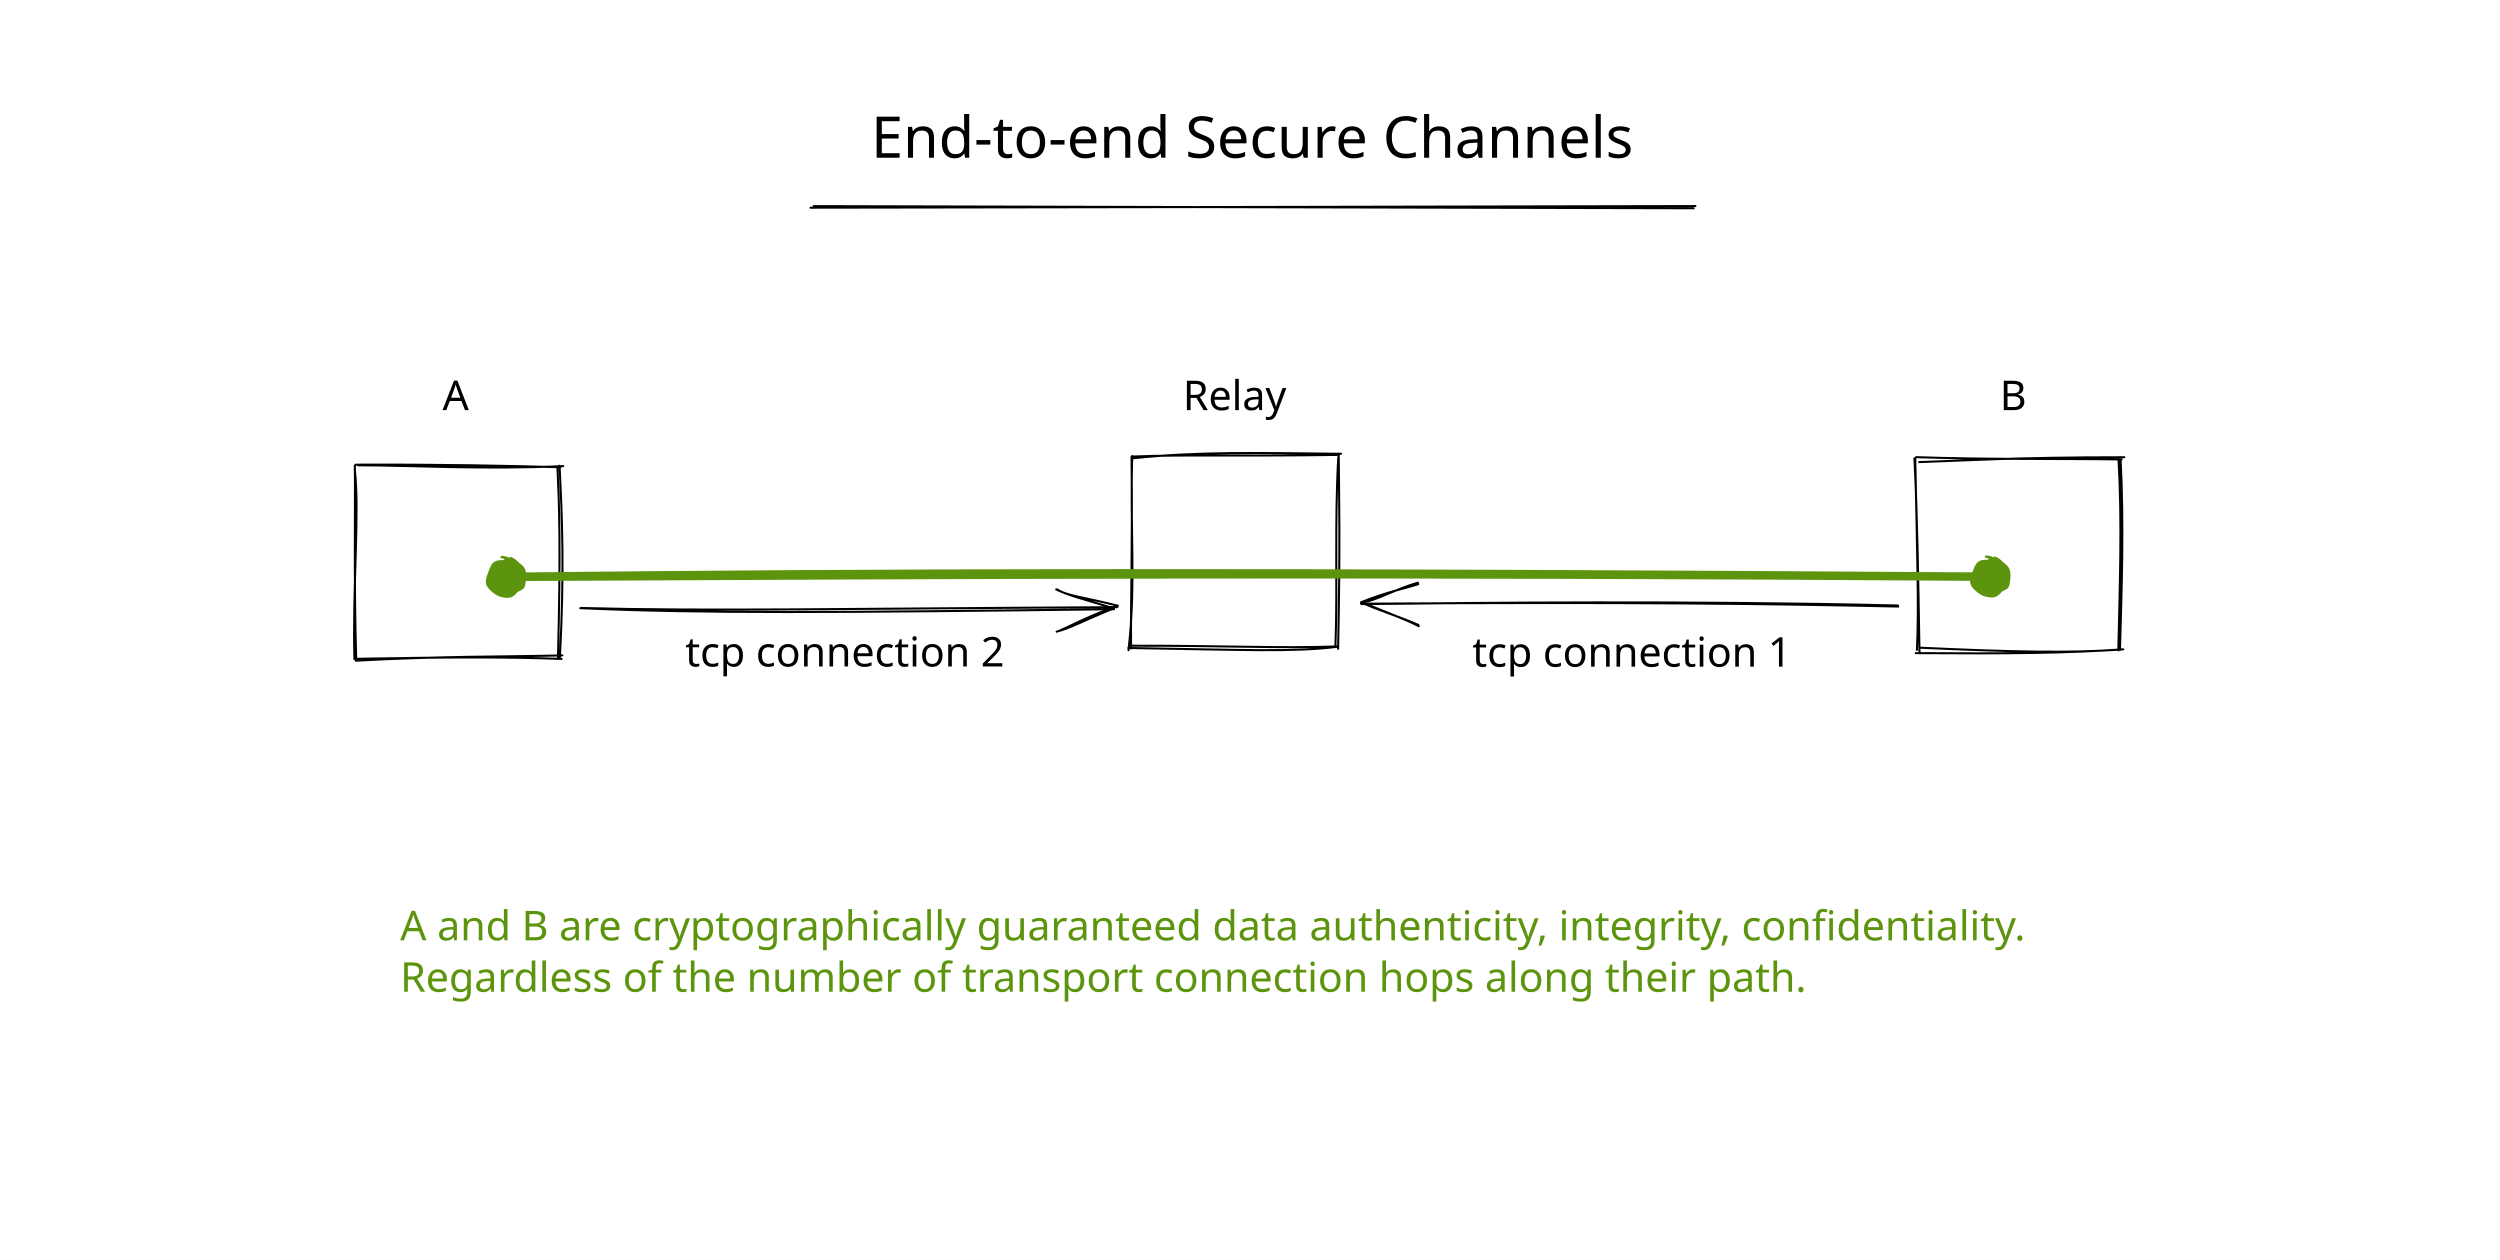
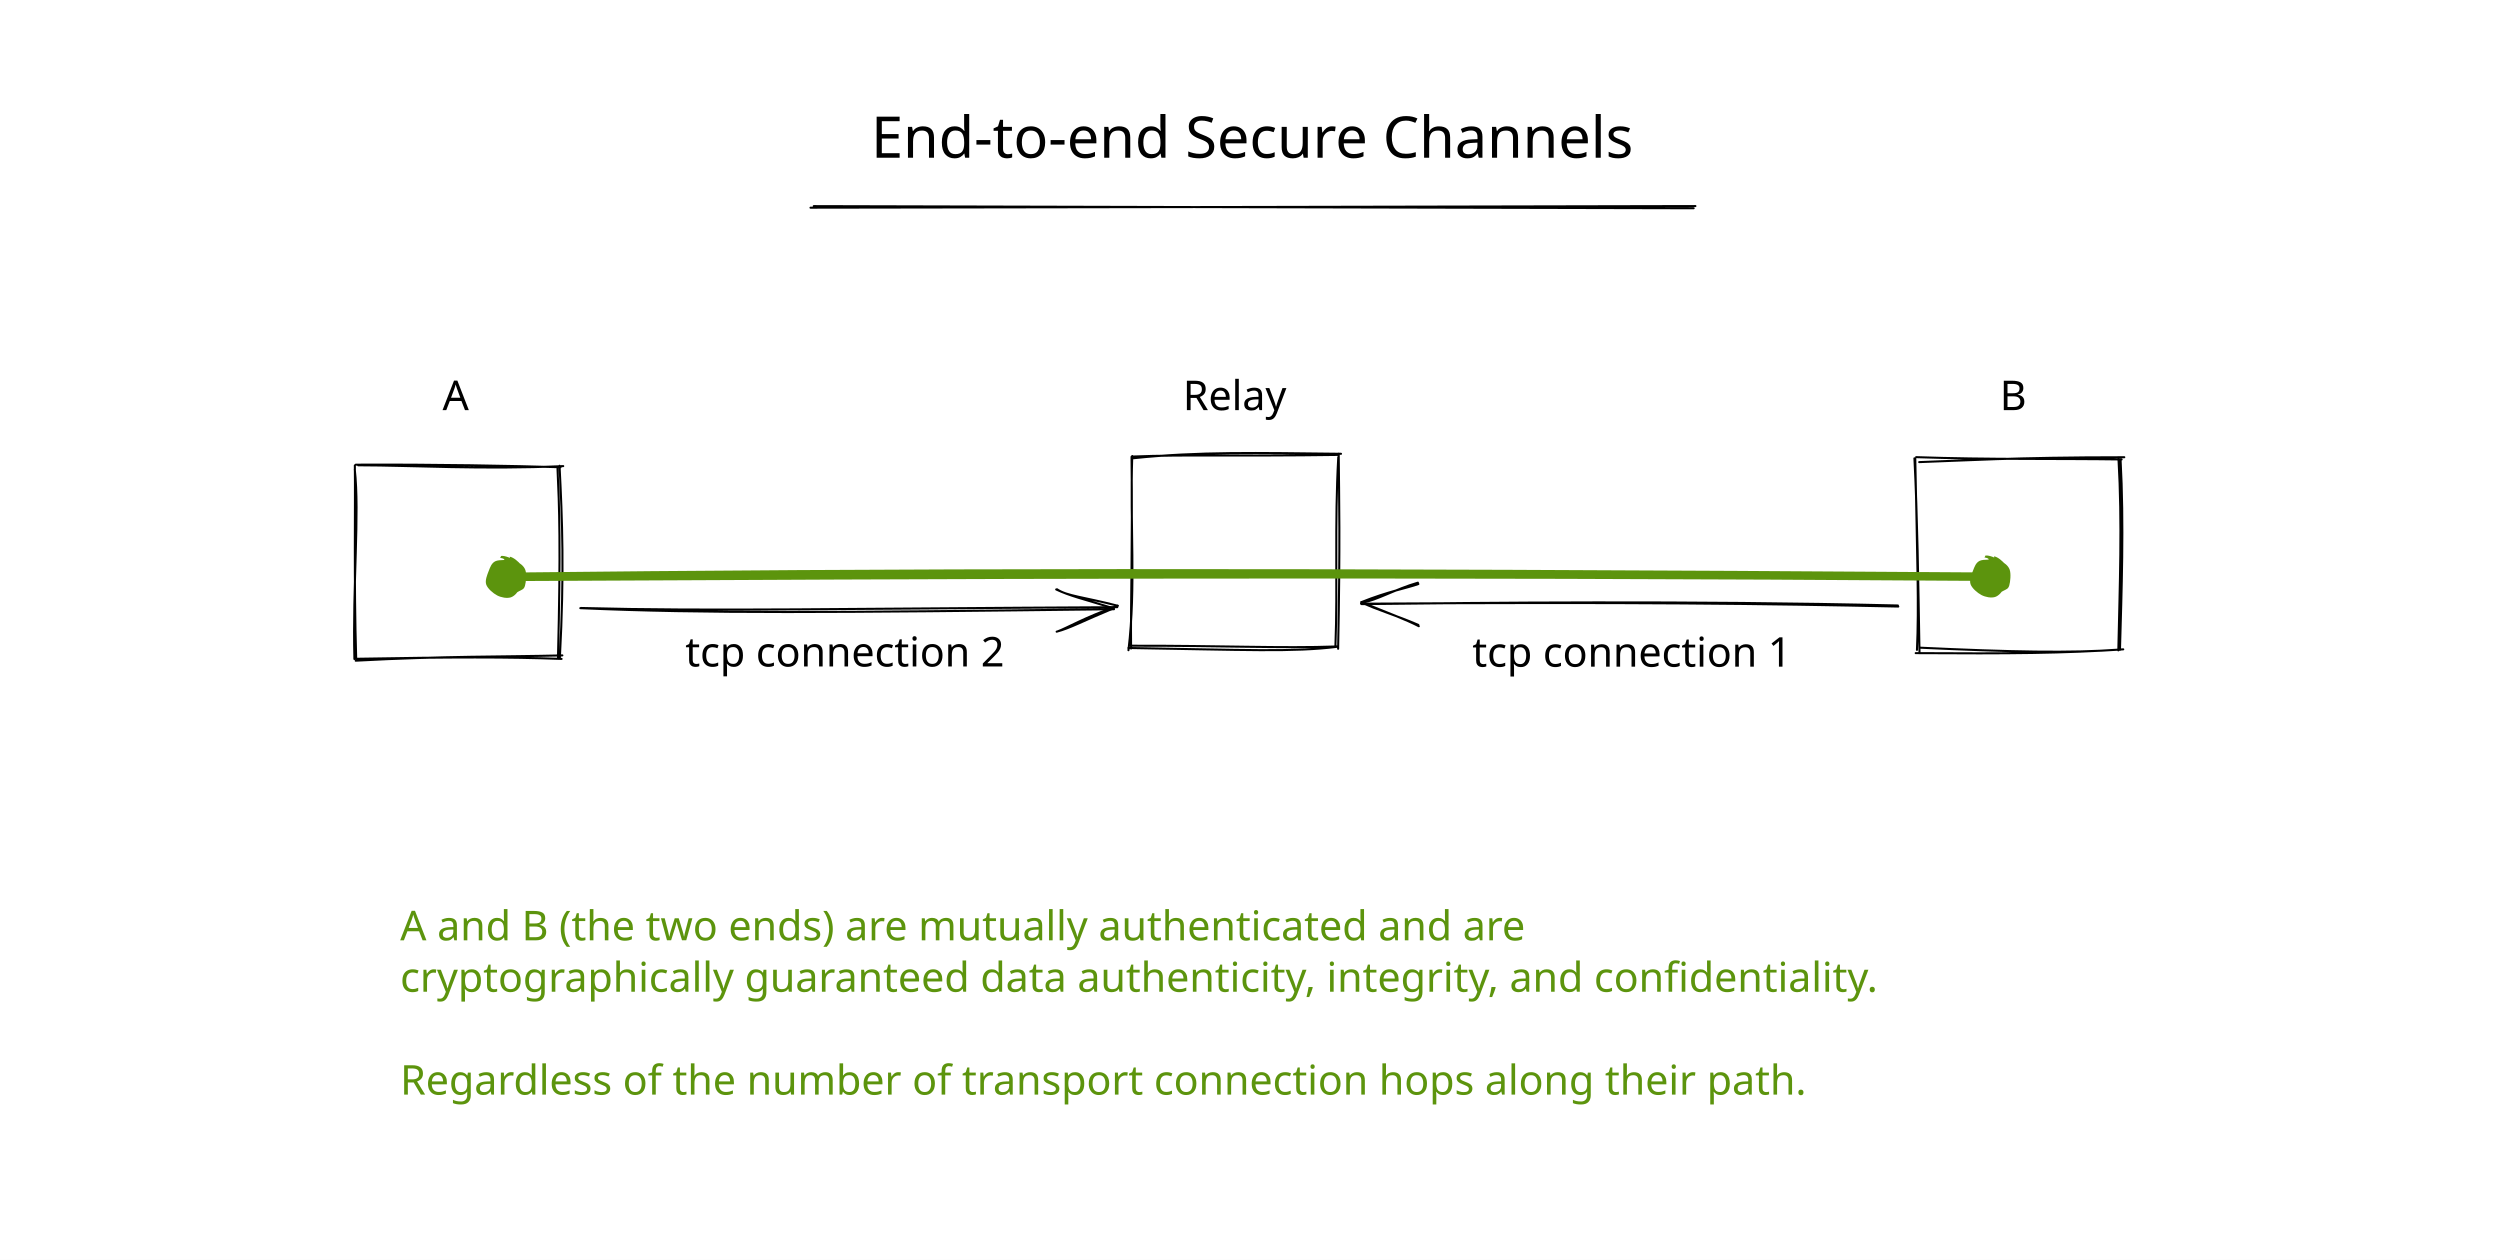
<svg xmlns="http://www.w3.org/2000/svg" version="1.1" viewBox="0 0 1215.207 612.387" width="1215.207" height="612.387">
  
-   eyJ2ZXJzaW9uIjoiMSIsImVuY29kaW5nIjoiYnN0cmluZyIsImNvbXByZXNzZWQiOnRydWUsImVuY29kZWQiOiJ4nN1bWVfbyFx1MDAxMn7nV+gwr0HT+5I3tlx1MDAwNFx1MDAxM1xii1lzZ06OkGRbWEiKJFxmZk7++y1cdGItXmJ7wKPEXHUwMDBmXrq61aXq76ulW/5nzTDW02Hkrr831t1H2/I9J7ZcdTAwMWXW32XtXHUwMDAzN068MFx1MDAwMFx1MDAxMcl/J+F9bOc9e2lcdTAwMWEl7//804pcIrPrpTdh2Dft8O55mOu7d26QJtDxf/DbMP7J30tcdTAwMTPFrp1aQdd381x1MDAwMbmomItyqerNn8Mgn1gjyVx1MDAxOKFcdTAwMDKPOnjJXHUwMDBlzJe6XHUwMDBlSDuWn7iFJGta377u27dey946fXR3L7vIvT5JPlx1MDAxNNN2PN9vp0P/+a4su3dcdTAwMWaXlErSOOy7l56T9kCOa+2jcUlcYlYrRsXhfbdcdTAwMTe4SVJcdTAwMTlcdTAwMTNGlu2lw6xccqFR67NcdTAwMTXeXHUwMDFiRctjZm4pTcWw1EJJPpLkY6UyMaZEYcJr6myHflx1MDAxOGfqpLFcdTAwMTUkkVx1MDAxNcNcdTAwMWFcdTAwMTRK3Vh2v1x1MDAwYppcdTAwMDXO7H5cdTAwMGY/blx1MDAxNmtuXHUwMDEyJFx1MDAxMS3P1HO9bi9cdTAwMDUx18SkSkhcXFYwcfNlIIhKXGbjSquUzVx1MDAxY7WcXHUwMDFjXHUwMDEyf5dcclx1MDAxNTgvhvqBkVx1MDAwMiX0peV7cVx1MDAwZln/3Vx1MDAxMrqKS91HjvVcZlx1MDAwMixcdTAwMTSSilAssZYjue9cdTAwMDV9XHUwMDEwXHUwMDA2975ftIV2v8DNWmmuxVx1MDAwMMu4mIZXJVx1MDAxOWZal2z0M7zan272hqHXcj/tXz9s0m/dk9uPXHUwMDFmm45XxpBZQWQ2jGpmXG6EuZiO1D9Q/lpcdTAwMWWlWsO8giExXHSjmpqcUEbHXHUwMDExyphmilOhXHUwMDE3XHUwMDAwaFx1MDAwNTpjSFx1MDAxY6G3wPFoSePDzvXDLcZP6XX0Zcu63Dm4+tJcdTAwMWLdS1x1MDAwNWdWXHUwMDFjh1x1MDAwZusjyfeXbzNwjiUjiqxcdTAwMDTnvMSnXHUwMDFhzrFcdTAwMDKPXHUwMDA0JtV6bqB3P+1cdTAwMDb9O1wicLp3fr5cdTAwMTc8ReJw02060MErapNhgpGmslx1MDAwZXdsXCItRVx1MDAxM/GOJVx1MDAxMpLBXHUwMDFiX1x04Fk8XHUwMDE4nHVPLjut9rfjMyvtXHUwMDA1vHXxXHUwMDBiXHUwMDAyXjE2XHUwMDAz8FxiUSH5/IBvd762XHUwMDBlk4tkcHx7cJfefEx6/SBsOuBcdTAwMTVWJuJEVmGV411ps1x1MDAwMrWGQFx1MDAxZDEpiGKSNt23v5t13V+IQs/zT6BcdTAwMGZGpaWr8YdcdTAwMTHBJJZCzk2f2ZZuKH0402aNN0xQk0FWiN4yTlx1MDAxMFx1MDAwZfOSaixcdTAwMWGRXHUwMDA3m3gsL3smj5aSUFxi4q/HnZkoXHUwMDA0XG7jXHUwMDA1UFiyllx1MDAxNadbXuB4QbdaOryUnq05UulcZjOhfZ9piUwmgFx1MDAxMUpJjVx1MDAxMVeKl/p0rSgzjPkj5r9IiqLEXHKcn6sy2/eXVNlApoD6Tlx1MDAxM81cdTAwMDSimlxuMqaLMrlcdTAwMTQ4r7zGlPGtJN1cdTAwMGXv7rxcdTAwMTRMfVx1MDAxY3pBWjdpbrvNjLI913LqUriZsqzO7Si7YtUnXHUwMDE234xcdTAwMDL7+Y/R97/fTew9XHUwMDAxo9mrQGdxgbXy5zJ+aOqGXHUwMDAyplQhgVx1MDAxOJrfXHUwMDExzXbNXHJ1RJC4XCJTK8TGdlx1MDAxNJiASp5qxd4ymEOaXHUwMDBmXHUwMDFjqybNI39UaPojhlx1MDAxM0kwXHUwMDEzXHUwMDEyL7KB0FxcPzS70qmSXHUwMDFmVOGYY5FnPlx1MDAxNI97XCJlMvqSXHUwMDE2vbErXHUwMDAyZcBcdTAwMDVxhlx1MDAxNXgjMFSxnTNSXHUwMDA2Y1NwcFNcdTAwMTO1+ZV80cZcdTAwMDSA1lx1MDAwNs7lg1L3MZ3kgsDJTPVAXGbiLcJcdTAwMWFcdTAwMTdB92dcdTAwMWVov6U7aONcdTAwMTZ5XHUwMDE091x1MDAwMVx0tz2yddX4PVwixYipKKnuJ+aFXHUwMDA05Eh13/Da/odcdTAwMTeF3MjtjKc/WDONICnlRTB4U7+zYFx1MDAxNl4scFx1MDAxOKRt7ymzMUGV1lx1MDAwZtad51x1MDAwZitrlENcdTAwMTLsc+r61rBswcSFKZ9r2UrnTd/rZphd991OXHUwMDE1zKlnW/5InIZRIbVhclx1MDAwYi5cdTAwMTe3xnhcdTAwMWPGXtdcdTAwMGIs/6yiyFI0YnhqIGeQMVx1MDAxMIxcdTAwMTfYaUXto8MrsUEv+o572r/rWf6g5TedRUxcdTAwMTFTc/nfsFxiT1xi3lx1MDAxM1gkgOpcdTAwMTRq99+RRZtNYNDmcuyhXHUwMDEyT2NcdTAwMGbWnCOMXHUwMDE1nT9cYnXPXHUwMDBmT7Y3PuKW89lN4t0jtEOH+02nXHUwMDBmJlSbetLB2kr4I+fiXHUwMDBm8Fx1MDAxYvhDye/In60m8GdrNn+mXHUwMDE2kkzMOFx1MDAwMFFMQ2au5z+ZJmlcdTAwMThcZj4rapPTZCPYPz7a9eK95VxixFZGII6ZKTFTY9vBjCmzelx1MDAxOFxcI1x1MDAwZrc1Q87y5JFcdTAwMDRcblx1MDAxMoyrJ87Ta0imMaJcdTAwMDKRlWxlXHUwMDExTJhYikS1XHUwMDEysl5cdTAwMDBNkSxRWq07Ycmo9dqqXCJ81cpq0rLVXHUwMDA2rpU/XHUwMDE3XHJqUKNO4yTXjFx1MDAxMMTR/CkhcS4/XHUwMDFjXHUwMDFjaFx1MDAxZG6EQXv/0Ln4OjjCTY9pXHUwMDAyIVOL8Vx1MDAwM0kmmYlUreB69ZAm5qqsKCdcdTAwMDCE8vHw71x1MDAxM9JSOzIg+Fx1MDAwNK6dXHUwMDAy+Fxm0oRcYjem01LcXHUwMDEypYOA8fNPQTXDXHUwMDBiXHUwMDFj4Dih83T+rXVcdTAwMTWKrWHsaHTcu749bTq5tKLgvjRcdTAwMWartzJ21fPI16+3xDzkkpRmXHUwMDExma1ot/S/JFx1MDAxN24gufCye1x1MDAxOVPJRSlSKDvInptb3o7ct6jvnO93W9TvXHUwMDFknCXoSjadW0JjkzCC66VcdTAwMTjB2lRcYsD2loGLKjzOLSrq3MJcdTAwMTJBYi9WlEZKXCLVXCLPLE7klpqXW7uBs5GGXHUwMDFikFx1MDAwYlx1MDAxYW3XXHUwMDA2SFx1MDAxONs9XHUwMDBiYO0nXHUwMDEzWVZajFWwbIZ2S/FccsA09WmE56d5KF/gueKv8ujxYSe+an9q2duu2juzUDtoOuPysz4+lilcbiRNqFxcZz+S8G/rN8XpOOH4WN2mkFx1MDAxMlxc8tXwjVx1MDAxM1ra8XrzvUPDXHUwMDAyMG9cdTAwMTlgIMOOh1FcdTAwMWF2YyvqZWzxh0b33lx1MDAwMvOlYFx1MDAwNVx1MDAwM9S0XGbrPu3BPXjZ4r4zoFwic7tx/lx1MDAxNTjU8ZxMZPnQYP5cdTAwMTWcul0rdnywhlx1MDAxMXZcZlx1MDAxOFx1MDAwNvdwd+PG+a98TcI4LYesXlx1MDAxOCWG5YdBN+vtxUZkpT1zXCLrXHUwMDE5XSnrXHUwMDFib6OZvie32Vx1MDAwNN9Dpp9b5Ik0yvLIuV3Pl4uzIMU394rs7O7Jp6vB7SA9abrrXHUwMDEx4Hp0/ZGkPNpcdTAwMGJcdTAwMDVcdTAwMTn2mz41XHUwMDBiXHUwMDE5qyk1qSbrxdaRKYjSaMLjUJhzXHUwMDAxJY5a6Dxw/I9cZuSlZbk/MkC2LUuqNXFvadaxfUX2qjtLk1Y1XHUwMDFmOFrP4lxua+XP7Fx0yfya61ZcdTAwMTS1UzD3aNlgfT3nxbFcdTAwMTear1x1MDAwZjz3YWtcdTAwMWN0f3TyV+ZcdTAwMTPytc2o5+ZcdTAwMTj4vvb9/2I3ZPgifQ==
+   eyJ2ZXJzaW9uIjoiMSIsImVuY29kaW5nIjoiYnN0cmluZyIsImNvbXByZXNzZWQiOnRydWUsImVuY29kZWQiOiJ4nN1bWVPbyFx1MDAxNn7nV6g8L/dWXHUwMDA1Te9L3thcdTAwMTJMICxcdTAwMDZcdTAwMDK5mUpcdEnYwrLkSLLBTOW/3yNBrMVLbFx1MDAwZniU+MFLn2710envO0u3/PeGYTSSUd9tvDVcdTAwMWHug235nlx1MDAxM1n3jTdp+9CNYi9cZkBEst9xOIjsrGcnSfrx2z//tPp9s+0lN2HYNe2w9zTM9d2eXHUwMDFiJDF0/Fx1MDAxZvw2jL+z98JEkWsnVtD23WxAJsrnolxcqmrzxzDIJtZIMkaowONcdTAwMGVevFx1MDAwYvMlrlx1MDAwM9Jby4/dXFySNjV2rrv2nde0t89cdTAwMWXcvU9t5F6fxu/yaW89328lI//priy7M4hcbkrFSVx1MDAxNHbdT56TdECOK+3jcXFcYlbLR0XhoN1cdNw4Lo1cdPuW7SWjtFxyoXHrk1x1MDAxNd5cdTAwMWF5y0NqbilNxbDUQkk+lmRjpTIxpkRhwivq7IR+XHUwMDE4peokkVx1MDAxNcR9K4I1yJW6sexuXHUwMDFiNFx1MDAwYpz5/e5/3CzW3CRIXCJanKnjeu1OXHUwMDAyYq6JSZWQuKhg7GbLQFx1MDAxMJVcdTAwMTjGXHUwMDE1Vimdud90Mkj8VTRU4DxcdTAwMWLqXHUwMDA3RnKU0OeW7/k9pP33XG7oyi816DvWXHUwMDEzXGKwUEgqQrHEWo7lvlx1MDAxN3RBXHUwMDE4XGZ8P29cdTAwMGLtbo6bjcJcXMtcdTAwMDGWcTFcdTAwMGKvSjLMtC7Y6Gd4tT/c7I9Cr+l+OLi+36Lf2qd379/XXHUwMDFkr4whs4TIdFx1MDAxONXMXHUwMDE0XGJzMVx1MDAxYql/oOy1Okq1hnlcdTAwMDVDYlx1MDAxYUY1NTmhjE5cIpQxzVx1MDAxNKdCL1x1MDAwMdBcdTAwMTJ0JpA4Rm+O4/GSRke31/d3XHUwMDE4PybX/c/b1qfdw6vPnfG9lHBmRVF431x1MDAxOEu+P3+bg3MsXHUwMDE5UWQtOOdcdTAwMDU+VXCOXHUwMDE1eCQwqdZcdTAwMGJcdTAwMDO9/WEv6PaIwMn+xcV+8NhcdTAwMTdHW27dgVx1MDAwZV5Rm1xmXHUwMDEzjDSVVbhjXHUwMDEzaSnqiHcskZBcZt74Wlx1MDAwMM+i4fC8ffrpttn6dnJuJZ2ANy9/QcArxuZcdTAwMDBcdTAwMWUhKiRfXHUwMDFj8K3br82j+DJcdTAwMWWe3Fx1MDAxZPaSm/dxp1x1MDAxYoR1XHUwMDA3vMLKRJzIMqwyvCttlqBWXHUwMDEzqCMmXHUwMDA1UUzSuvv2N/Ou+1x1MDAwYlHoaf4p9MGosHRcdTAwMTX+MFwimMRSyIXpM9/SNaVcdTAwMGZn2qzwhlx0ajLIXG7Ra8ZcdMJhXlKORWPyYFx1MDAxM0/kZU/k0VJcdTAwMTJcbkH85bgzXHUwMDE3hUBhvFx1MDAwNFxuXHUwMDBi1rKiZNtcdTAwMGJcdTAwMWMvaJdLh+fSs7lAKp1iJrRcdTAwMDeplshkXHUwMDAyXHUwMDE4oZTUXHUwMDE4caV4oU/b6qeGMX/E/GdJXpS4gfNzVeb7/oIqm8hcdTAwMTRQ32mimUBUU0EmdFEml1x1MDAwMmeV14Qyvlx1MDAxNSc7Ya/nJWDqk9BcdTAwMGKSqkkz222llO24llOVws1cdTAwMTRlVW730yuWfWL+zcixn/1cdTAwMTh//+vN1N5TMJq+cnTmXHUwMDE32Ch+ruKHZm4oYEpcdTAwMTVcdTAwMTKIocVcdTAwMWTRfNdcXFNHXHUwMDA0iSsytUJsYkeBXHSo5KlW7DWDOaT5wLFy0jz2R7mmP2I4kVx1MDAwNDMh8TJcdTAwMWJcYvX1Q/MrnTL5QVx1MDAxNY45XHUwMDE2WeZD8aQnUiajz2nRK7tcIlBcdTAwMDZcXFx1MDAxMGdYgTdcdTAwMDJD5ds5Y2UwNlx1MDAwNVx1MDAwNzc1VZtfyVx1MDAxN21OXHUwMDAxaGXgQj4ocVx1MDAxZpJpLlxinMxMXHUwMDBmxCDeXCKscVx1MDAxZXR/5oFcdTAwMGWa+lx1MDAxNm3eIY/iLiDhrkO2r2q/R6RcdTAwMTgxXHUwMDE1JeX9xKyQgFx1MDAxY6nqXHUwMDFiXtr/8LyQXHUwMDFiu53J9Fx1MDAwN2umXHUwMDExJKU8XHUwMDBmXHUwMDA2r+p3lszC81x1MDAwNVx1MDAwZYOk5T2mNiao1PrO6nn+qLRGXHUwMDE5JME+Z65vjYpcdTAwMTaMXZjyqZYtdd7yvXaK2Ybv3pbBnHi25Y/FSdjPpTZMbsHlouZcdTAwMDSPw8hre4Hln5dcdTAwMTRZiUZcZs9cZuRcZjJcdTAwMDaC8Vx1MDAxMjutqHV8dCU26WXXcc+6vY7lXHUwMDBmm37dWcRcdTAwMTQxNZf/XHUwMDBli/CU4D2FRVx1MDAwMqhOoXb/XHUwMDFkWbRVXHUwMDA3XHUwMDA2ba3GXHUwMDFlKvEs9mDNOcJY0cWDUPvi6HRn8z1uOlx1MDAxZt042jtGu3R0UHf6YEK1qadcdTAwMWSsrYU/ciH+XHUwMDAwv4E/lPyO/NmuXHUwMDAzf7bn82dmIcnEnFx1MDAwM1x1MDAxMMU0ZOZ68ZNpkoTB8KOiNjmLN4ODk+M9L9pfjUBsbVx1MDAwNOKYmVx1MDAxMjM1sVx1MDAxZMyYMsuHwVx1MDAxNfJwWzPkrE5cdTAwMWVJoCDBuHziPLuGZFx1MDAxYSMqXHUwMDEwWctWXHUwMDE2wYSJlUhUKSGrXHUwMDA10FxmyVxupVXDXHRcdTAwMGJGrdZWJeGLVlbTlq0ycKP4uWxQg1x1MDAxYXVcdTAwMTYnuWaEII5cdTAwMTZPXHSJ8+nd4aHW4WZcdTAwMTi0XHUwMDBljpzLr8NjXFz3mCZcdTAwMTAytZg8kGSSmUhVXG6uXHUwMDE3XHUwMDBmaWKhyopyXHUwMDAyQChcdTAwMWVcdTAwMGb/PiEtsftcdTAwMDZcdTAwMDSfwLVcdTAwMTNcdTAwMDCfQepcdTAwMTDhJnRaiVuicFx1MDAxMDB5/imoZniJXHUwMDAzXHUwMDFjJ3RcdTAwMWUvvjWvQrE9ilx1MDAxY41OOtd3Z3Unl1ZcdTAwMTTcl+ZcdTAwMTP1Vsqualx1MDAxZfny9ZZYhFxcktI0XCKzNe2W/pvkwjUkXHUwMDE3XnUvYya5KEVcbqVcdTAwMDfZXHUwMDBic8vblVx1MDAwN1x1MDAxNvWdi4N2k/qdw/NcdTAwMThdybpzS2hsXHUwMDEyRnC1XHUwMDE0I1ibXG5cdTAwMDHYXjNwUYUnuUVFlVtYXCJI7MWa0khJpFrmmcWp3FKLcmsvcDaTcFx1MDAxM3JBo+XaXHUwMDAwXHRjp2NcdTAwMDGs/Xgqy1xui7FcdTAwMGWWzdFuJb5hcJIzo5lIXHUwMDBmW7WQi29/fJXHXHUwMDBm97vRVetD095x1f65hVpB3Vx1MDAxOZed9fGJTFEgaULlOv+RhH9cXL9cdDpJuKLKz4xTSFx0LvlaXGLH02Mt/k9cdLf45qFhXHUwMDAxmreN/yRcdTAwMWTXSO5DXHUwMDAzwFx1MDAxZP/XXHUwMDAwg1x1MDAxOb1BMrB8f2RYXHUwMDAzXHUwMDEwXHUwMDA2KYVA06w/iL9cdTAwMDR2NOonYTuy+p2UXdCxPbDA3Fx0XHUwMDE4zYC7svKBXHUwMDAwhjdcdTAwMDZUcG47yr6m11x1MDAwMN7dek4qtnxoNL9cdTAwMDRfgjO3bUWOXHUwMDBmJjTCWyNVKVx1MDAxOPRu3Cj7la1kXHUwMDE4JcVA11x0+7Fh+WHQTnt7kdG3ko451VdcdTAwMTRcdTAwMTLHtWyI/paGnevmMkNPcXNk9lx1MDAxMUmWs6M0ZV3Yy32+PFx1MDAwZlx1MDAxMnwzUGR3b18+Xlxy74bJad29nFx1MDAwMC+nq08/ZYmFUJDMv+pcdTAwMDO6kFx1MDAxY5tSk3JdkO9SmYIojaY8eYU5XHUwMDE3UE2ppY5cdTAwMWUn/zNBnltW+89cdTAwMDQk9pKs5Fx1MDAwZde2jTXvXHSBkuxFN7GmrWo2cLye+Vx1MDAxNTaKn+nDmNk1XHUwMDFiVr/fSsDc42WD9fWc51x1MDAxMJJr3lx1MDAxOHru/fYk6P64zV6pT8jWNqWem2Hg+8b3/1x1MDAwM7w/jFcifQ==
  <defs>
    <style class="style-fonts">
      @font-face {
        font-family: "Virgil";
        src: url("https://unpkg.com/@excalidraw/excalidraw@0.14.2/dist/excalidraw-assets/Virgil.woff2");
      }
      @font-face {
        font-family: "Cascadia";
        src: url("https://unpkg.com/@excalidraw/excalidraw@0.14.2/dist/excalidraw-assets/Cascadia.woff2");
      }
    </style>
  </defs>
  <rect x="0" y="0" width="1215.207" height="612.387" fill="#ffffff" />
  <g stroke-linecap="round" transform="translate(10 10) rotate(0 597.6035 296.1934)">
    <path d="M32 0 M32 0 C455.75 -1.09, 879.69 -0.76, 1163.21 0 M32 0 C405.12 -1.19, 778.24 -1.33, 1163.21 0 M1163.21 0 C1186.07 1.37, 1195.8 10.44, 1195.21 32 M1163.21 0 C1186.49 1.12, 1196.1 9, 1195.21 32 M1195.21 32 C1196.94 194.49, 1196.74 355.37, 1195.21 560.39 M1195.21 32 C1195.57 199.03, 1195.58 366.32, 1195.21 560.39 M1195.21 560.39 C1194.07 580.86, 1184.06 593.3, 1163.21 592.39 M1195.21 560.39 C1195.22 579.61, 1183.54 593.25, 1163.21 592.39 M1163.21 592.39 C924.19 591.87, 684.28 591.49, 32 592.39 M1163.21 592.39 C917.3 588.18, 670.37 588.37, 32 592.39 M32 592.39 C10.11 590.99, -1.88 580.75, 0 560.39 M32 592.39 C8.7 591.74, 1.94 580.5, 0 560.39 M0 560.39 C1.35 434.52, 0.89 308.57, 0 32 M0 560.39 C1.05 387.26, 1.67 213.1, 0 32 M0 32 C-0.75 12.65, 11.08 0.19, 32 0 M0 32 C-0.83 9.59, 9.05 2.15, 32 0" stroke="transparent" stroke-width="1" fill="none" />
  </g>
  <g stroke-linecap="round" transform="translate(172.9707 226.4883) rotate(0 49.9082 46.76172)">
    <path d="M1.13 -0.32 C28.53 -0.27, 60.96 1.83, 100.8 0.08 M-0.03 -0.62 C39.01 -0.81, 76.27 -0.08, 99.49 0.63 M98.02 1.22 C98.87 19.42, 99.61 39.3, 98.24 93.61 M99.01 -0.09 C100.36 26.07, 101.36 51.64, 99.18 93.07 M100.38 92.09 C71.7 92.81, 43.3 92.33, -0.07 94.66 M100 93.8 C74.17 92.85, 46.77 92.9, 0.53 93.73 M-0.7 93.84 C-1.61 58.14, 1.9 22.99, -0.53 1.67 M0.17 93.86 C-0.97 55.75, -0.23 19.15, -0.49 -0.28" stroke="#000000" stroke-width="1" fill="none" />
  </g>
  <g stroke-linecap="round" transform="translate(931.5703 222.9844) rotate(0 49.9082 46.76172)">
    <path d="M1.32 1.64 C22.69 0.95, 46.82 -0.72, 101.01 -0.73 M-0.16 -0.77 C34.36 0.44, 69.94 -0.09, 99.71 0.35 M98.19 0.09 C100.01 31.52, 98.78 61.3, 98.11 93.15 M99.2 0.42 C100.92 31.69, 99.68 64.85, 98.91 92.92 M99.25 92.74 C74.87 94.55, 45.65 93.9, 1.85 91.85 M100.5 92.65 C71.81 94.58, 45.21 94.79, -0.38 94.49 M1.47 94.38 C0.85 58.48, 0.45 28.42, -1 -0.2 M0.23 92.92 C1.18 71.35, 0.36 50.09, -0.59 -0.02" stroke="#000000" stroke-width="1" fill="none" />
  </g>
  <g stroke-linecap="round" transform="translate(550.2109 221.2617) rotate(0 49.9082 46.76172)">
    <path d="M0.69 1.48 C32.29 -1.83, 61.18 -1.13, 101.63 -0.68 M0.53 0.65 C25.82 -0.37, 50.47 0.57, 100.27 -0.14 M100.51 -0.79 C100.7 21.2, 101.28 41.72, 100.23 94.09 M100.3 0.98 C98.47 33.16, 100.02 64.44, 98.92 92.56 M99.82 93.13 C78.6 95.81, 55 94.63, -1.76 93.71 M99.86 92.96 C71.86 93.95, 44.79 92.53, -0.56 92.61 M-1.69 94.8 C2.08 63.24, -1.02 34.77, 0.16 0.39 M-0.41 93.97 C-0.67 69.96, 0.34 44.45, -0.19 0.8" stroke="#000000" stroke-width="1" fill="none" />
  </g>
  <g stroke-linecap="round">
    <g transform="translate(281.9082 295.3281) rotate(0 129.8633 0.5800781)">
      <path d="M0.47 0.2 C63.62 1.88, 129.04 0.46, 261.17 -0.19 M0.17 0.29 C60.83 2.96, 121.12 2.46, 259.58 0.8" stroke="#000000" stroke-width="1" fill="none" />
    </g>
    <g transform="translate(281.9082 295.3281) rotate(0 129.8633 0.5800781)">
      <path d="M232.09 11.62 C237.01 9.82, 244.76 5.05, 261.38 -0.89 M231.71 11.72 C238.14 10.07, 244.21 6.65, 259.39 0.35" stroke="#000000" stroke-width="1" fill="none" />
    </g>
    <g transform="translate(281.9082 295.3281) rotate(0 129.8633 0.5800781)">
      <path d="M231.87 -8.9 C236.8 -5.58, 244.6 -5.23, 261.38 -0.89 M231.49 -8.8 C238.12 -5.65, 244.24 -4.28, 259.39 0.35" stroke="#000000" stroke-width="1" fill="none" />
    </g>
  </g>
  <mask />
  <g stroke-linecap="round">
    <g transform="translate(923.1387 294.2266) rotate(0 -130.7305 0)">
      <path d="M-0.42 0.61 C-63.87 -0.77, -130.06 -1.61, -261.58 -0.78 M-0.61 0.09 C-102.56 -2.34, -202.98 -1.28, -261.25 -0.57" stroke="#000000" stroke-width="1" fill="none" />
    </g>
    <g transform="translate(923.1387 294.2266) rotate(0 -130.7305 0)">
      <path d="M-233.69 -10.35 C-239.29 -8.31, -248.4 -6.77, -261.4 -1.54 M-233.93 -11 C-244.92 -7.84, -254.06 -2.4, -260.98 -1.28" stroke="#000000" stroke-width="1" fill="none" />
    </g>
    <g transform="translate(923.1387 294.2266) rotate(0 -130.7305 0)">
      <path d="M-233.48 10.17 C-239.28 7.15, -248.44 3.64, -261.4 -1.54 M-233.72 9.52 C-244.92 4.69, -254.14 2.13, -260.98 -1.28" stroke="#000000" stroke-width="1" fill="none" />
    </g>
  </g>
  <mask />
  <g transform="translate(574.9902 181.3477) rotate(0 27 12.5)">
    <text x="0" y="18" font-family="Virgil, Segoe UI Emoji" font-size="20px" fill="#000000" text-anchor="start" style="white-space: pre;" direction="ltr">Relay</text>
  </g>
  <g transform="translate(215.1152 181.3477) rotate(0 7.5 12.5)">
    <text x="0" y="18" font-family="Virgil, Segoe UI Emoji" font-size="20px" fill="#000000" text-anchor="start" style="white-space: pre;" direction="ltr">A</text>
  </g>
  <g transform="translate(972.0762 181.3477) rotate(0 8.5 12.5)">
    <text x="0" y="18" font-family="Virgil, Segoe UI Emoji" font-size="20px" fill="#000000" text-anchor="start" style="white-space: pre;" direction="ltr">B</text>
  </g>
  <g stroke-linecap="round">
    <g transform="translate(246.873 280.0742) rotate(0 360.2559 0)">
      <path d="M-0.79 0.39 C211.95 -0.67, 425.36 -1.78, 720.51 0.32 M-0.16 0.25 C185.67 -1.81, 370.87 -2.2, 720.71 0.2" stroke="#5c940d" stroke-width="4" fill="none" />
    </g>
    <g transform="translate(246.873 280.0742) rotate(0 360.2559 0)">
      <path d="M0.92 -9.48 C2.75 -9.16, 5.19 -7.03, 6.37 -5.52 C7.54 -4, 8.06 -2.29, 7.97 -0.37 C7.89 1.55, 6.96 4.24, 5.86 6.02 C4.76 7.79, 3.21 9.75, 1.36 10.31 C-0.48 10.86, -3.23 10.39, -5.21 9.35 C-7.19 8.31, -9.83 6.06, -10.52 4.08 C-11.21 2.1, -10.06 -0.63, -9.33 -2.52 C-8.59 -4.41, -7.94 -6.37, -6.09 -7.27 C-4.24 -8.18, 0.59 -7.75, 1.78 -7.92 C2.97 -8.09, 1.17 -8.38, 1.04 -8.3 M-3.29 -9.84 C-1.37 -10.13, 1.98 -8.55, 3.94 -7.41 C5.9 -6.28, 7.76 -5.03, 8.49 -3.01 C9.21 -1, 8.8 2.96, 8.3 4.68 C7.79 6.4, 6.99 6.47, 5.44 7.3 C3.9 8.13, 1 9.91, -1 9.64 C-3 9.37, -5.07 7.23, -6.53 5.67 C-8 4.1, -9.63 1.96, -9.78 0.24 C-9.92 -1.49, -8.73 -3.33, -7.4 -4.66 C-6.07 -6, -2.42 -7.1, -1.81 -7.79 C-1.2 -8.49, -3.73 -9, -3.75 -8.83" stroke="none" stroke-width="0" fill="#5c940d" />
    </g>
    <g transform="translate(246.873 280.0742) rotate(0 360.2559 0)">
      <path d="M722.42 -9.66 C724.25 -9.35, 726.69 -7.22, 727.87 -5.7 C729.04 -4.18, 729.56 -2.47, 729.47 -0.55 C729.39 1.37, 728.46 4.05, 727.36 5.83 C726.26 7.61, 724.71 9.56, 722.86 10.12 C721.02 10.68, 718.27 10.2, 716.29 9.17 C714.31 8.13, 711.67 5.87, 710.98 3.9 C710.29 1.92, 711.44 -0.81, 712.17 -2.7 C712.91 -4.6, 713.56 -6.56, 715.41 -7.46 C717.26 -8.36, 722.09 -7.94, 723.28 -8.11 C724.47 -8.28, 722.67 -8.56, 722.54 -8.48 M718.21 -10.03 C720.13 -10.32, 723.48 -8.74, 725.44 -7.6 C727.4 -6.46, 729.26 -5.21, 729.99 -3.2 C730.71 -1.18, 730.3 2.78, 729.8 4.49 C729.29 6.21, 728.49 6.29, 726.94 7.11 C725.4 7.94, 722.5 9.73, 720.5 9.45 C718.5 9.18, 716.43 7.05, 714.97 5.48 C713.5 3.91, 711.87 1.77, 711.72 0.05 C711.58 -1.67, 712.77 -3.51, 714.1 -4.85 C715.43 -6.19, 719.08 -7.28, 719.69 -7.98 C720.3 -8.67, 717.77 -9.19, 717.75 -9.02" stroke="none" stroke-width="0" fill="#5c940d" />
    </g>
  </g>
  <mask />
  <g transform="translate(333.1191 305.9688) rotate(0 82 12.5)">
    <text x="0" y="18" font-family="Virgil, Segoe UI Emoji" font-size="20px" fill="#000000" text-anchor="start" style="white-space: pre;" direction="ltr">tcp connection 2</text>
  </g>
  <g transform="translate(715.6777 306.0664) rotate(0 78 12.5)">
    <text x="0" y="18" font-family="Virgil, Segoe UI Emoji" font-size="20px" fill="#000000" text-anchor="start" style="white-space: pre;" direction="ltr">tcp connection 1</text>
  </g>
  <g transform="translate(423.4004 51.6875) rotate(0 190.5 18)">
    <text x="0" y="25" font-family="Virgil, Segoe UI Emoji" font-size="28px" fill="#000000" text-anchor="start" style="white-space: pre;" direction="ltr">End-to-end Secure Channels</text>
  </g>
-   <g transform="translate(194.5176 439.0781) rotate(0 426.5 25)">
-     <text x="0" y="18" font-family="Virgil, Segoe UI Emoji" font-size="20px" fill="#5c940d" text-anchor="start" style="white-space: pre;" direction="ltr">A and B are cryptographically guaranteed data authenticity, integrity, confidentiality.</text>
-     <text x="0" y="43" font-family="Virgil, Segoe UI Emoji" font-size="20px" fill="#5c940d" text-anchor="start" style="white-space: pre;" direction="ltr">Regardless of the number of transport connection hops along their path.</text>
+   <g transform="translate(194.5176 439.0781) rotate(0 381.5 50)">
+     <text x="0" y="18" font-family="Virgil, Segoe UI Emoji" font-size="20px" fill="#5c940d" text-anchor="start" style="white-space: pre;" direction="ltr">A and B (the two ends) are mutually authenticated and are</text>
+     <text x="0" y="43" font-family="Virgil, Segoe UI Emoji" font-size="20px" fill="#5c940d" text-anchor="start" style="white-space: pre;" direction="ltr">cryptographically guaranteed data authenticity, integrity, and confidentiality.</text>
+     <text x="0" y="68" font-family="Virgil, Segoe UI Emoji" font-size="20px" fill="#5c940d" text-anchor="start" style="white-space: pre;" direction="ltr" />
+     <text x="0" y="93" font-family="Virgil, Segoe UI Emoji" font-size="20px" fill="#5c940d" text-anchor="start" style="white-space: pre;" direction="ltr">Regardless of the number of transport connection hops along their path.</text>
  </g>
  <g stroke-linecap="round">
    <g transform="translate(395.1309 100.4023) rotate(0 214.3965 0.3144531)">
      <path d="M-1.16 0.55 C70.52 0.53, 357.3 -0.08, 428.98 -0.24 M0.43 -0.21 C72.06 -0.09, 356.83 0.75, 428.12 0.83" stroke="#000000" stroke-width="1" fill="none" />
    </g>
  </g>
  <mask />
</svg>
